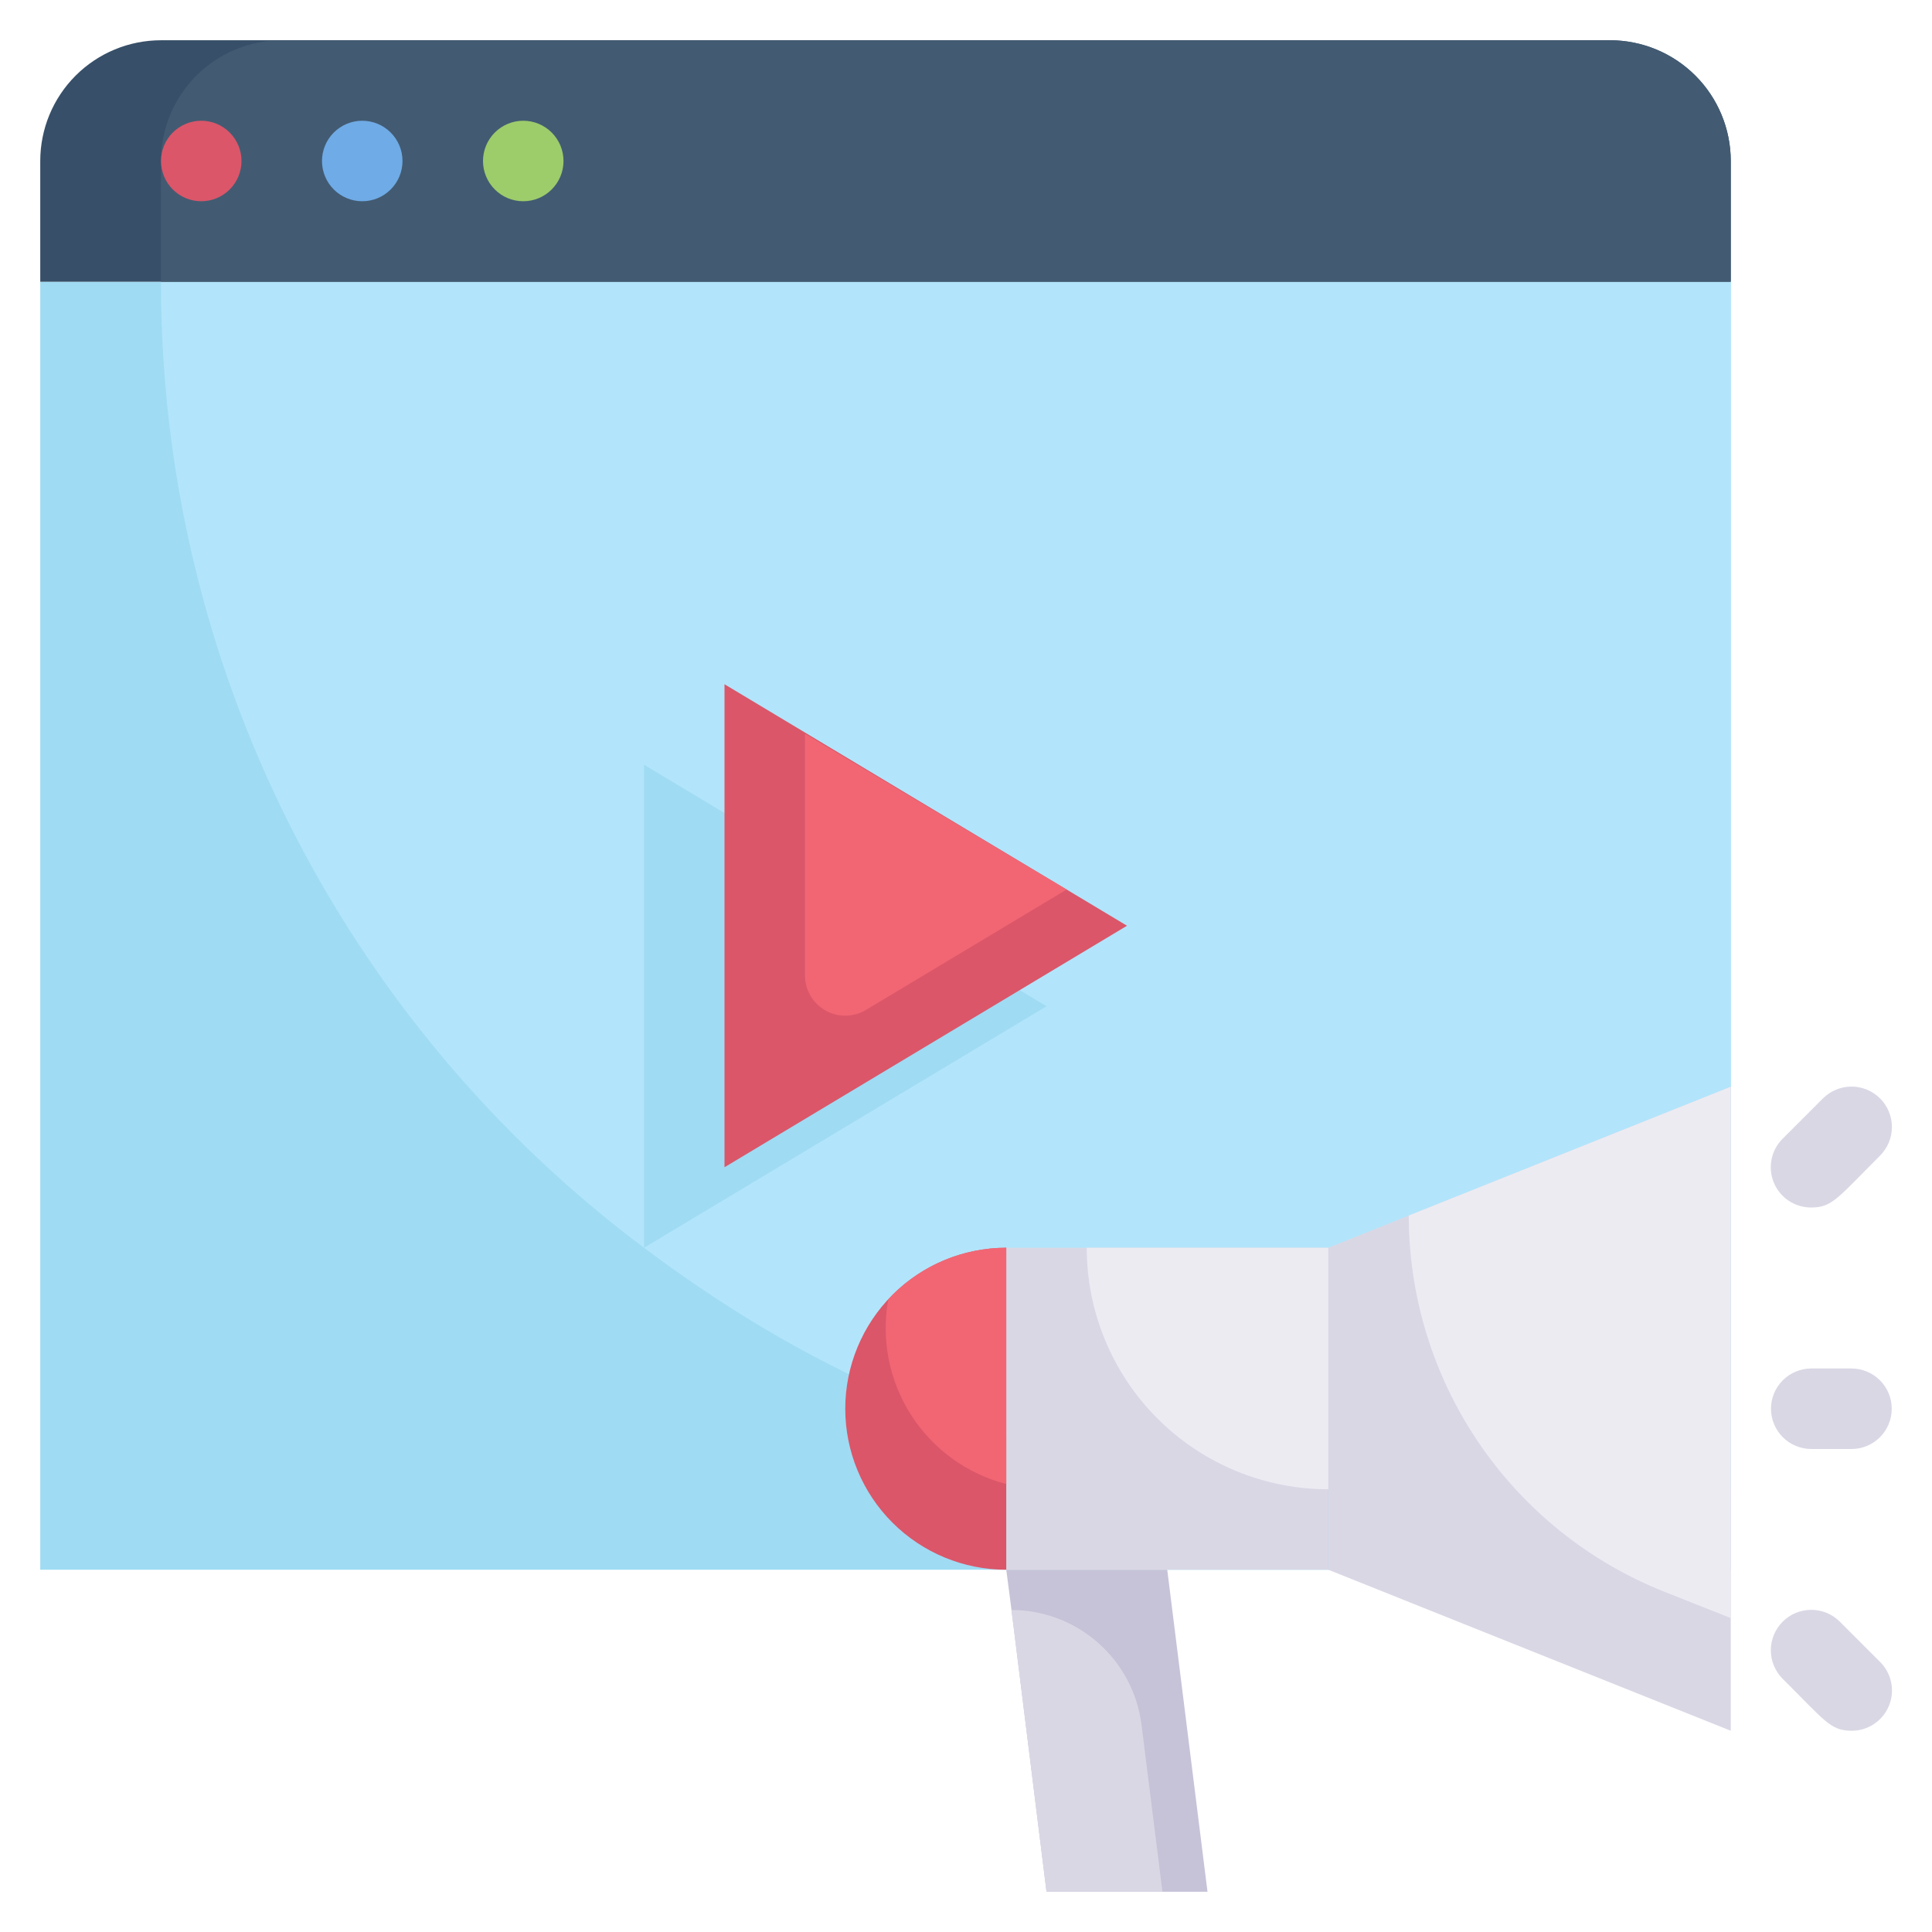
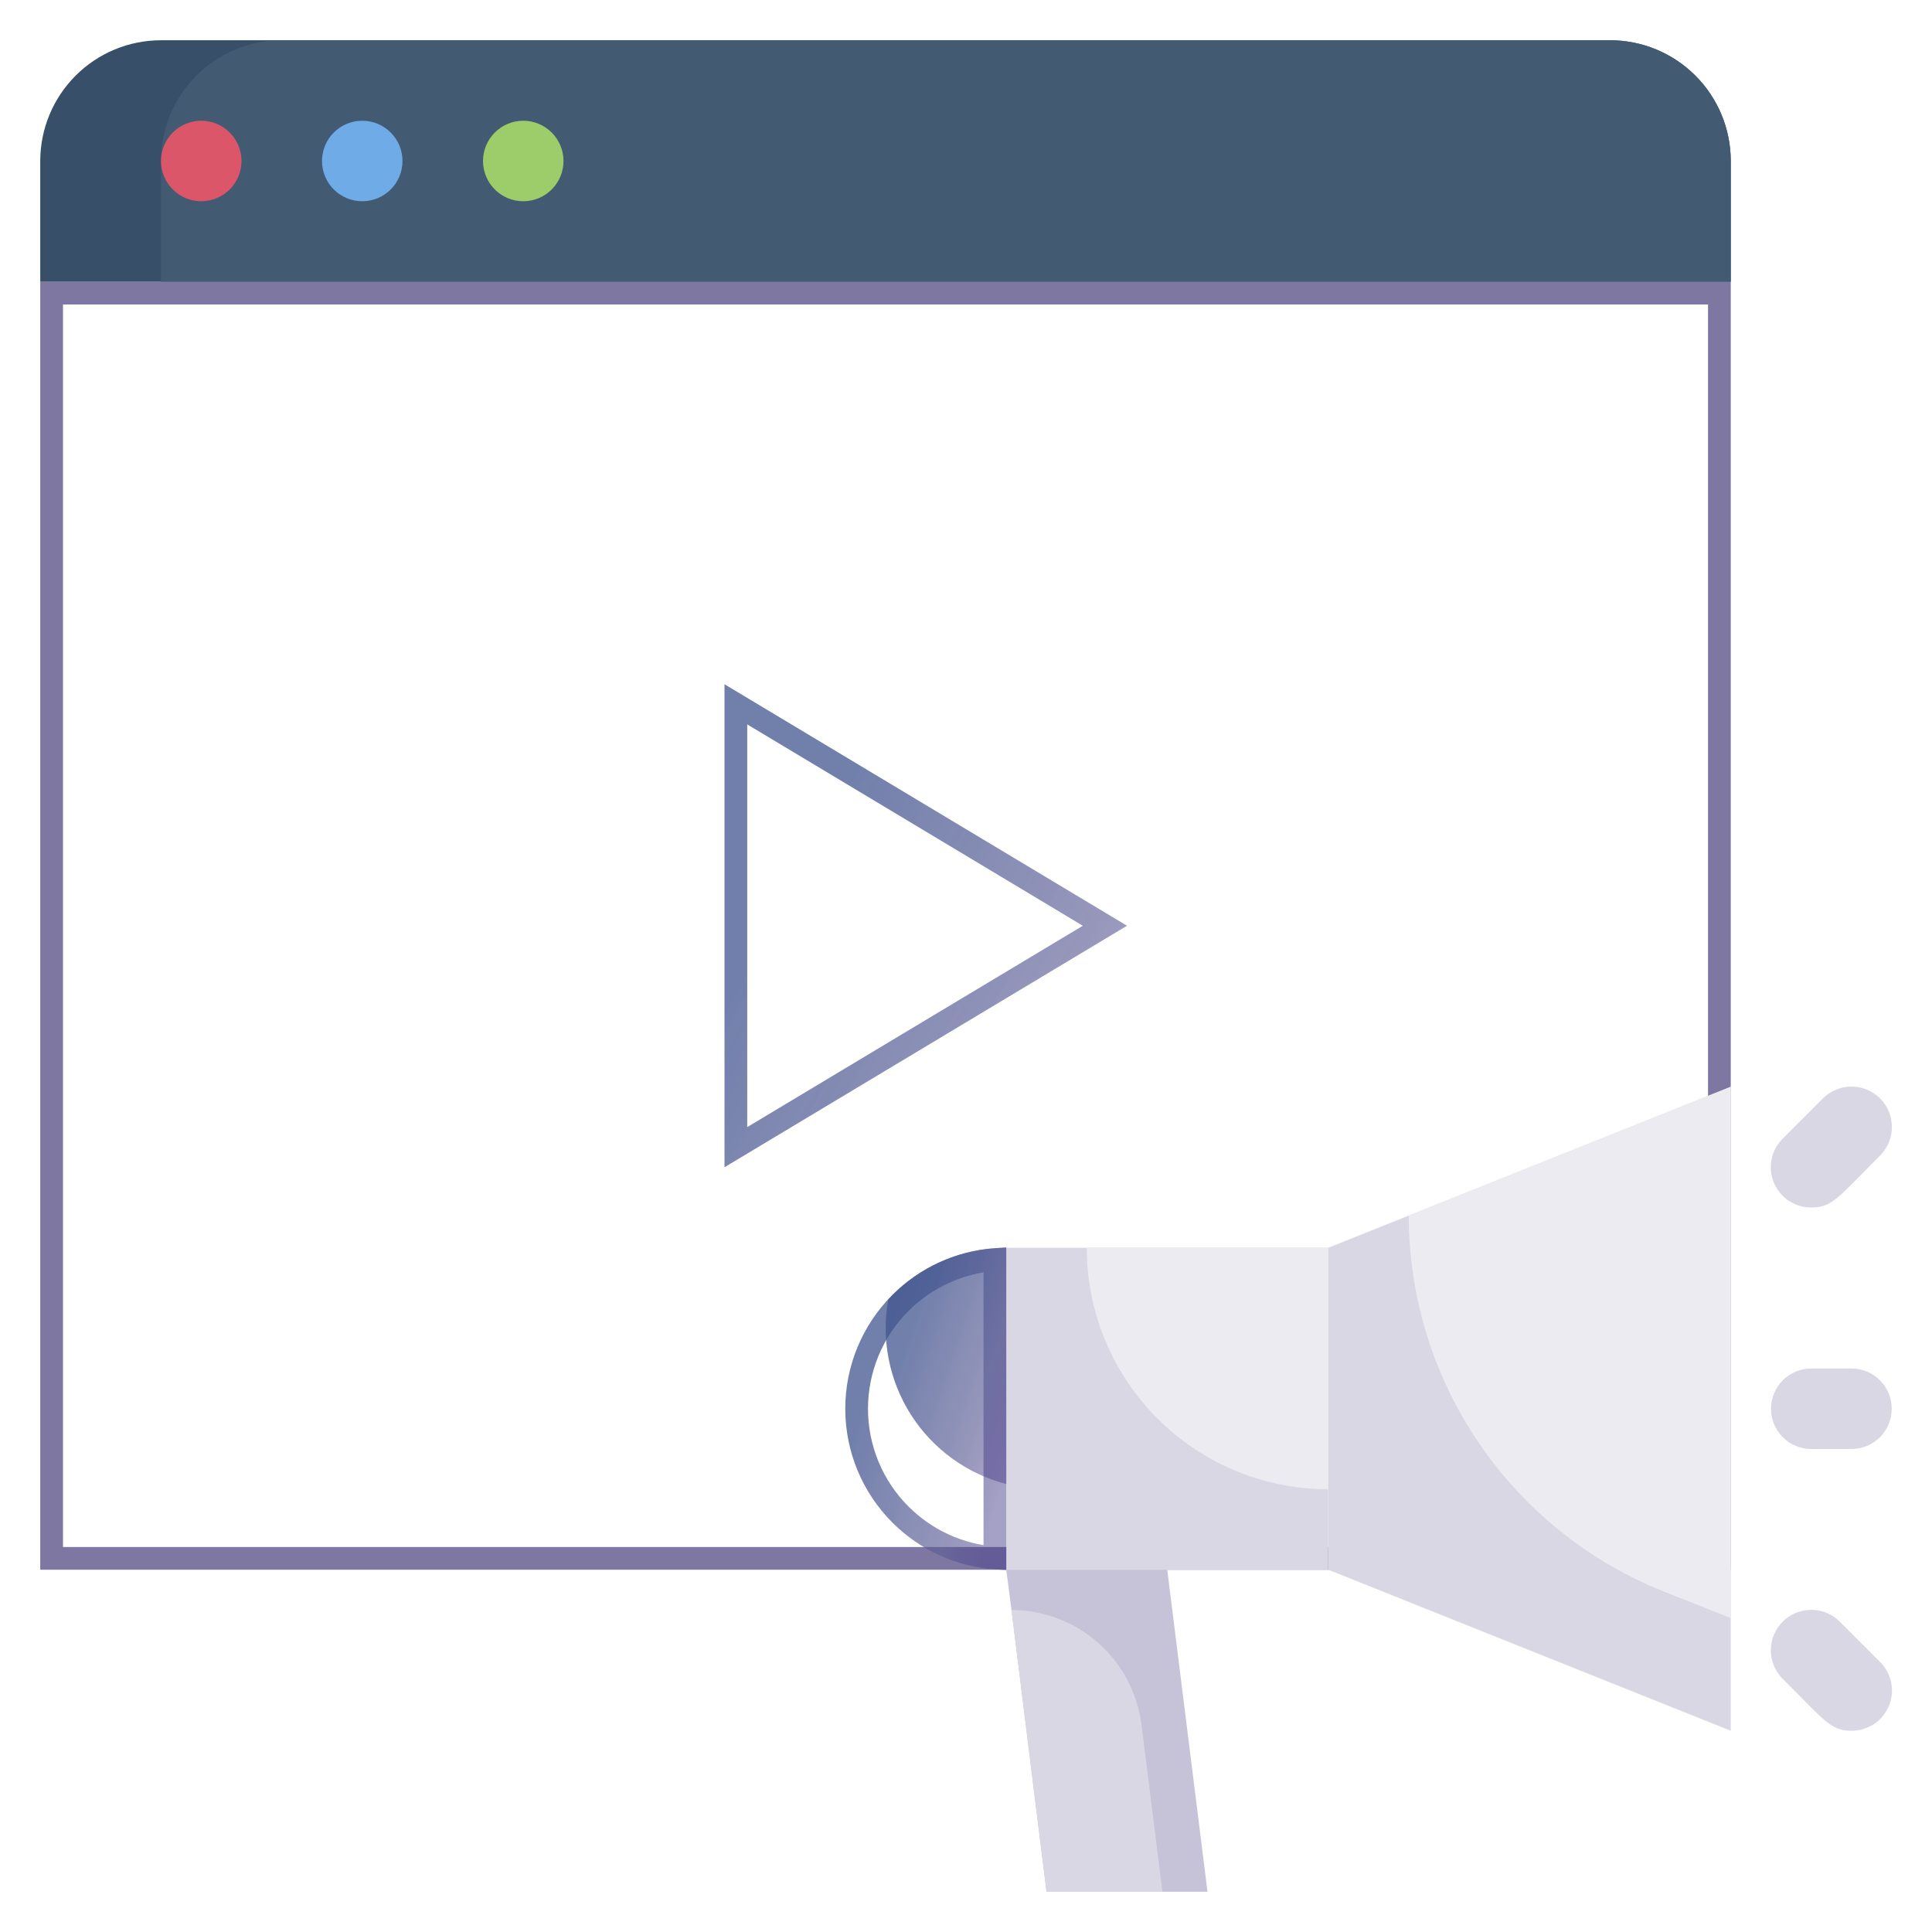
<svg xmlns="http://www.w3.org/2000/svg" width="85" height="85" viewBox="0 0 85 85" fill="none">
-   <path d="M1.771 12.396H76.146V69.062H1.771V12.396Z" fill="#9FDBF3" />
-   <path d="M76.146 12.396V65.521C58.172 65.521 44.554 67.079 28.333 54.896L46.042 44.271L28.333 33.646V54.896C21.728 49.954 16.368 43.539 12.679 36.161C8.99 28.782 7.074 20.645 7.083 12.396H76.146Z" fill="#B2E5FB" />
-   <path d="M76.146 7.083V12.396H1.771V7.083C1.771 5.674 2.33 4.323 3.327 3.327C4.323 2.331 5.674 1.771 7.083 1.771H70.833C72.242 1.771 73.594 2.331 74.59 3.327C75.586 4.323 76.146 5.674 76.146 7.083Z" fill="#374F68" />
+   <path d="M2.271 12.896H75.646V68.562H2.271V12.896Z" stroke="#7D77A2" />
+   <path d="M76.146 7.083V12.396H1.771V7.083C1.771 5.674 2.331 4.323 3.327 3.327C4.323 2.331 5.674 1.771 7.083 1.771H70.833C72.242 1.771 73.594 2.331 74.59 3.327C75.586 4.323 76.146 5.674 76.146 7.083Z" fill="#374F68" />
  <path d="M76.146 7.083V12.396H7.083V7.083C7.083 5.674 7.643 4.323 8.639 3.327C9.636 2.331 10.987 1.771 12.396 1.771H70.833C72.242 1.771 73.594 2.331 74.59 3.327C75.586 4.323 76.146 5.674 76.146 7.083Z" fill="#425B72" />
-   <path d="M10.625 7.083C10.625 6.614 10.438 6.163 10.106 5.831C9.774 5.499 9.324 5.312 8.854 5.312C8.384 5.312 7.934 5.499 7.602 5.831C7.27 6.163 7.083 6.614 7.083 7.083C7.083 7.553 7.27 8.003 7.602 8.335C7.934 8.668 8.384 8.854 8.854 8.854C9.324 8.854 9.774 8.668 10.106 8.335C10.438 8.003 10.625 7.553 10.625 7.083Z" fill="#DB5669" />
-   <path d="M17.708 7.083C17.708 6.614 17.522 6.163 17.189 5.831C16.857 5.499 16.407 5.312 15.937 5.312C15.468 5.312 15.017 5.499 14.685 5.831C14.353 6.163 14.166 6.614 14.166 7.083C14.166 7.553 14.353 8.003 14.685 8.335C15.017 8.668 15.468 8.854 15.937 8.854C16.407 8.854 16.857 8.668 17.189 8.335C17.522 8.003 17.708 7.553 17.708 7.083Z" fill="#6FABE6" />
+   <path d="M10.625 7.083C10.625 6.614 10.438 6.163 10.106 5.831C9.774 5.499 9.324 5.312 8.854 5.312C8.385 5.312 7.934 5.499 7.602 5.831C7.27 6.163 7.083 6.614 7.083 7.083C7.083 7.553 7.27 8.003 7.602 8.335C7.934 8.668 8.385 8.854 8.854 8.854C9.324 8.854 9.774 8.668 10.106 8.335C10.438 8.003 10.625 7.553 10.625 7.083Z" fill="#DB5669" />
+   <path d="M17.708 7.083C17.708 6.614 17.522 6.163 17.19 5.831C16.858 5.499 16.407 5.312 15.938 5.312C15.468 5.312 15.018 5.499 14.685 5.831C14.353 6.163 14.167 6.614 14.167 7.083C14.167 7.553 14.353 8.003 14.685 8.335C15.018 8.668 15.468 8.854 15.938 8.854C16.407 8.854 16.858 8.668 17.19 8.335C17.522 8.003 17.708 7.553 17.708 7.083Z" fill="#6FABE6" />
  <path d="M24.792 7.083C24.792 6.614 24.605 6.163 24.273 5.831C23.941 5.499 23.491 5.312 23.021 5.312C22.551 5.312 22.101 5.499 21.769 5.831C21.437 6.163 21.25 6.614 21.25 7.083C21.25 7.553 21.437 8.003 21.769 8.335C22.101 8.668 22.551 8.854 23.021 8.854C23.491 8.854 23.941 8.668 24.273 8.335C24.605 8.003 24.792 7.553 24.792 7.083Z" fill="#9DCC6B" />
  <path d="M76.146 47.812V76.146L58.438 69.062V54.896L76.146 47.812Z" fill="#DAD7E5" />
  <path d="M76.146 47.812V71.188L73.153 70.001C69.856 68.674 67.031 66.392 65.04 63.448C63.049 60.505 61.983 57.033 61.979 53.479L76.146 47.812Z" fill="#EDEBF2" />
-   <path d="M44.271 54.896H58.437V69.062H44.271V54.896Z" fill="#DAD7E5" />
-   <path d="M58.438 54.896V65.521C55.62 65.521 52.917 64.401 50.925 62.409C48.932 60.416 47.812 57.714 47.812 54.896H58.438Z" fill="#EDEBF2" />
-   <path d="M81.458 63.75H79.687C79.218 63.75 78.767 63.563 78.435 63.231C78.103 62.899 77.916 62.449 77.916 61.979C77.916 61.51 78.103 61.059 78.435 60.727C78.767 60.395 79.218 60.208 79.687 60.208H81.458C81.928 60.208 82.378 60.395 82.71 60.727C83.043 61.059 83.229 61.51 83.229 61.979C83.229 62.449 83.043 62.899 82.71 63.231C82.378 63.563 81.928 63.75 81.458 63.75ZM79.687 53.125C79.336 53.127 78.991 53.024 78.698 52.83C78.405 52.636 78.177 52.358 78.042 52.033C77.907 51.708 77.872 51.351 77.941 51.006C78.01 50.661 78.18 50.345 78.43 50.097L80.201 48.326C80.366 48.161 80.562 48.03 80.778 47.941C80.993 47.851 81.225 47.805 81.458 47.805C81.692 47.805 81.923 47.851 82.139 47.941C82.354 48.03 82.55 48.161 82.716 48.326C82.881 48.491 83.012 48.687 83.101 48.903C83.19 49.119 83.236 49.35 83.236 49.583C83.236 49.817 83.19 50.048 83.101 50.264C83.012 50.48 82.881 50.676 82.716 50.841C80.838 52.718 80.608 53.125 79.687 53.125ZM81.458 76.146C80.52 76.146 80.272 75.686 78.43 73.862C78.097 73.528 77.909 73.076 77.909 72.604C77.909 72.133 78.097 71.68 78.43 71.347C78.763 71.013 79.216 70.826 79.687 70.826C80.159 70.826 80.611 71.013 80.945 71.347L82.716 73.118C82.965 73.365 83.136 73.682 83.205 74.027C83.274 74.372 83.239 74.729 83.104 75.054C82.969 75.379 82.74 75.656 82.447 75.851C82.154 76.045 81.81 76.148 81.458 76.146Z" fill="#DAD7E5" />
-   <path d="M44.271 54.896V69.062C42.392 69.062 40.59 68.316 39.262 66.988C37.934 65.659 37.188 63.858 37.188 61.979C37.188 60.101 37.934 58.299 39.262 56.971C40.59 55.642 42.392 54.896 44.271 54.896Z" fill="#DB5669" />
-   <path d="M44.271 54.896V65.291C42.539 64.841 41.042 63.754 40.08 62.246C39.117 60.738 38.761 58.922 39.082 57.163C39.745 56.448 40.547 55.878 41.44 55.488C42.333 55.098 43.297 54.897 44.271 54.896Z" fill="#F26674" />
+   <path d="M44.271 54.896H58.438V69.063H44.271V54.896Z" fill="#DAD7E5" />
+   <path d="M58.438 54.896V65.521C55.62 65.521 52.917 64.402 50.925 62.409C48.932 60.416 47.812 57.714 47.812 54.896H58.438Z" fill="#EDEBF2" />
+   <path d="M81.458 63.75H79.688C79.218 63.75 78.767 63.563 78.435 63.231C78.103 62.899 77.917 62.449 77.917 61.979C77.917 61.509 78.103 61.059 78.435 60.727C78.767 60.395 79.218 60.208 79.688 60.208H81.458C81.928 60.208 82.378 60.395 82.71 60.727C83.043 61.059 83.229 61.509 83.229 61.979C83.229 62.449 83.043 62.899 82.71 63.231C82.378 63.563 81.928 63.75 81.458 63.75ZM79.688 53.125C79.336 53.127 78.991 53.024 78.698 52.83C78.405 52.635 78.177 52.358 78.042 52.033C77.907 51.708 77.872 51.351 77.941 51.006C78.01 50.661 78.18 50.344 78.43 50.097L80.201 48.326C80.366 48.161 80.562 48.03 80.778 47.941C80.994 47.851 81.225 47.805 81.458 47.805C81.692 47.805 81.923 47.851 82.139 47.941C82.355 48.03 82.55 48.161 82.716 48.326C82.881 48.491 83.012 48.687 83.101 48.903C83.19 49.118 83.236 49.35 83.236 49.583C83.236 49.817 83.19 50.048 83.101 50.264C83.012 50.479 82.881 50.675 82.716 50.84C80.838 52.718 80.608 53.125 79.688 53.125ZM81.458 76.146C80.52 76.146 80.272 75.685 78.43 73.861C78.097 73.528 77.909 73.076 77.909 72.604C77.909 72.132 78.097 71.68 78.43 71.347C78.764 71.013 79.216 70.826 79.688 70.826C80.159 70.826 80.611 71.013 80.945 71.347L82.716 73.118C82.965 73.365 83.136 73.682 83.205 74.027C83.274 74.371 83.239 74.729 83.104 75.054C82.969 75.379 82.741 75.656 82.448 75.851C82.154 76.045 81.81 76.148 81.458 76.146Z" fill="#DAD7E5" />
+   <path d="M43.771 68.544C42.208 68.425 40.732 67.751 39.616 66.634C38.381 65.4 37.688 63.725 37.688 61.979C37.688 60.233 38.381 58.559 39.616 57.324C40.732 56.208 42.208 55.534 43.771 55.415V68.544Z" stroke="url(#paint0_linear_33_2415)" />
+   <path d="M44.271 54.896V65.291C42.54 64.841 41.042 63.754 40.08 62.246C39.117 60.738 38.761 58.922 39.082 57.163C39.745 56.448 40.547 55.878 41.44 55.488C42.333 55.098 43.297 54.897 44.271 54.896Z" fill="url(#paint1_linear_33_2415)" />
  <path d="M53.125 83.229H46.042C44.271 68.956 44.59 71.506 44.271 69.062H51.354L53.125 83.229Z" fill="#C6C3D8" />
-   <path d="M51.142 83.229H46.042L44.501 70.833C45.905 70.835 47.26 71.349 48.313 72.278C49.366 73.207 50.044 74.487 50.221 75.88L51.142 83.229Z" fill="#DAD7E5" />
-   <path d="M49.583 40.729L31.875 51.354V30.104L49.583 40.729Z" fill="#DB5669" />
-   <path d="M46.927 39.136L38.073 44.448C37.803 44.604 37.497 44.685 37.186 44.685C36.874 44.685 36.568 44.602 36.299 44.446C36.029 44.29 35.806 44.065 35.651 43.795C35.496 43.525 35.415 43.219 35.416 42.907V32.282L46.927 39.136Z" fill="#F26674" />
+   <path d="M51.142 83.229H46.042L44.501 70.834C45.905 70.835 47.261 71.349 48.313 72.278C49.366 73.207 50.044 74.487 50.221 75.88L51.142 83.229Z" fill="#DAD7E5" />
+   <path d="M32.375 30.987L48.611 40.729L32.375 50.471V30.987Z" stroke="url(#paint2_linear_33_2415)" />
+   <defs>
+     <linearGradient id="paint0_linear_33_2415" x1="38.461" y1="54.896" x2="46.742" y2="57.602" gradientUnits="userSpaceOnUse">
+       <stop offset="0.19" stop-color="#41558F" stop-opacity="0.75" />
+       <stop offset="0.805" stop-color="#5C5D95" stop-opacity="0.65" />
+       <stop offset="1" stop-color="#4C428C" stop-opacity="0.5" />
+     </linearGradient>
+     <linearGradient id="paint1_linear_33_2415" x1="39.921" y1="54.896" x2="46.096" y2="56.955" gradientUnits="userSpaceOnUse">
+       <stop offset="0.19" stop-color="#41558F" stop-opacity="0.75" />
+       <stop offset="0.805" stop-color="#5C5D95" stop-opacity="0.65" />
+       <stop offset="1" stop-color="#4C428C" stop-opacity="0.5" />
+     </linearGradient>
+     <linearGradient id="paint2_linear_33_2415" x1="35.059" y1="30.104" x2="52.731" y2="39.727" gradientUnits="userSpaceOnUse">
+       <stop offset="0.19" stop-color="#41558F" stop-opacity="0.75" />
+       <stop offset="0.805" stop-color="#5C5D95" stop-opacity="0.65" />
+       <stop offset="1" stop-color="#4C428C" stop-opacity="0.5" />
+     </linearGradient>
+   </defs>
</svg>
